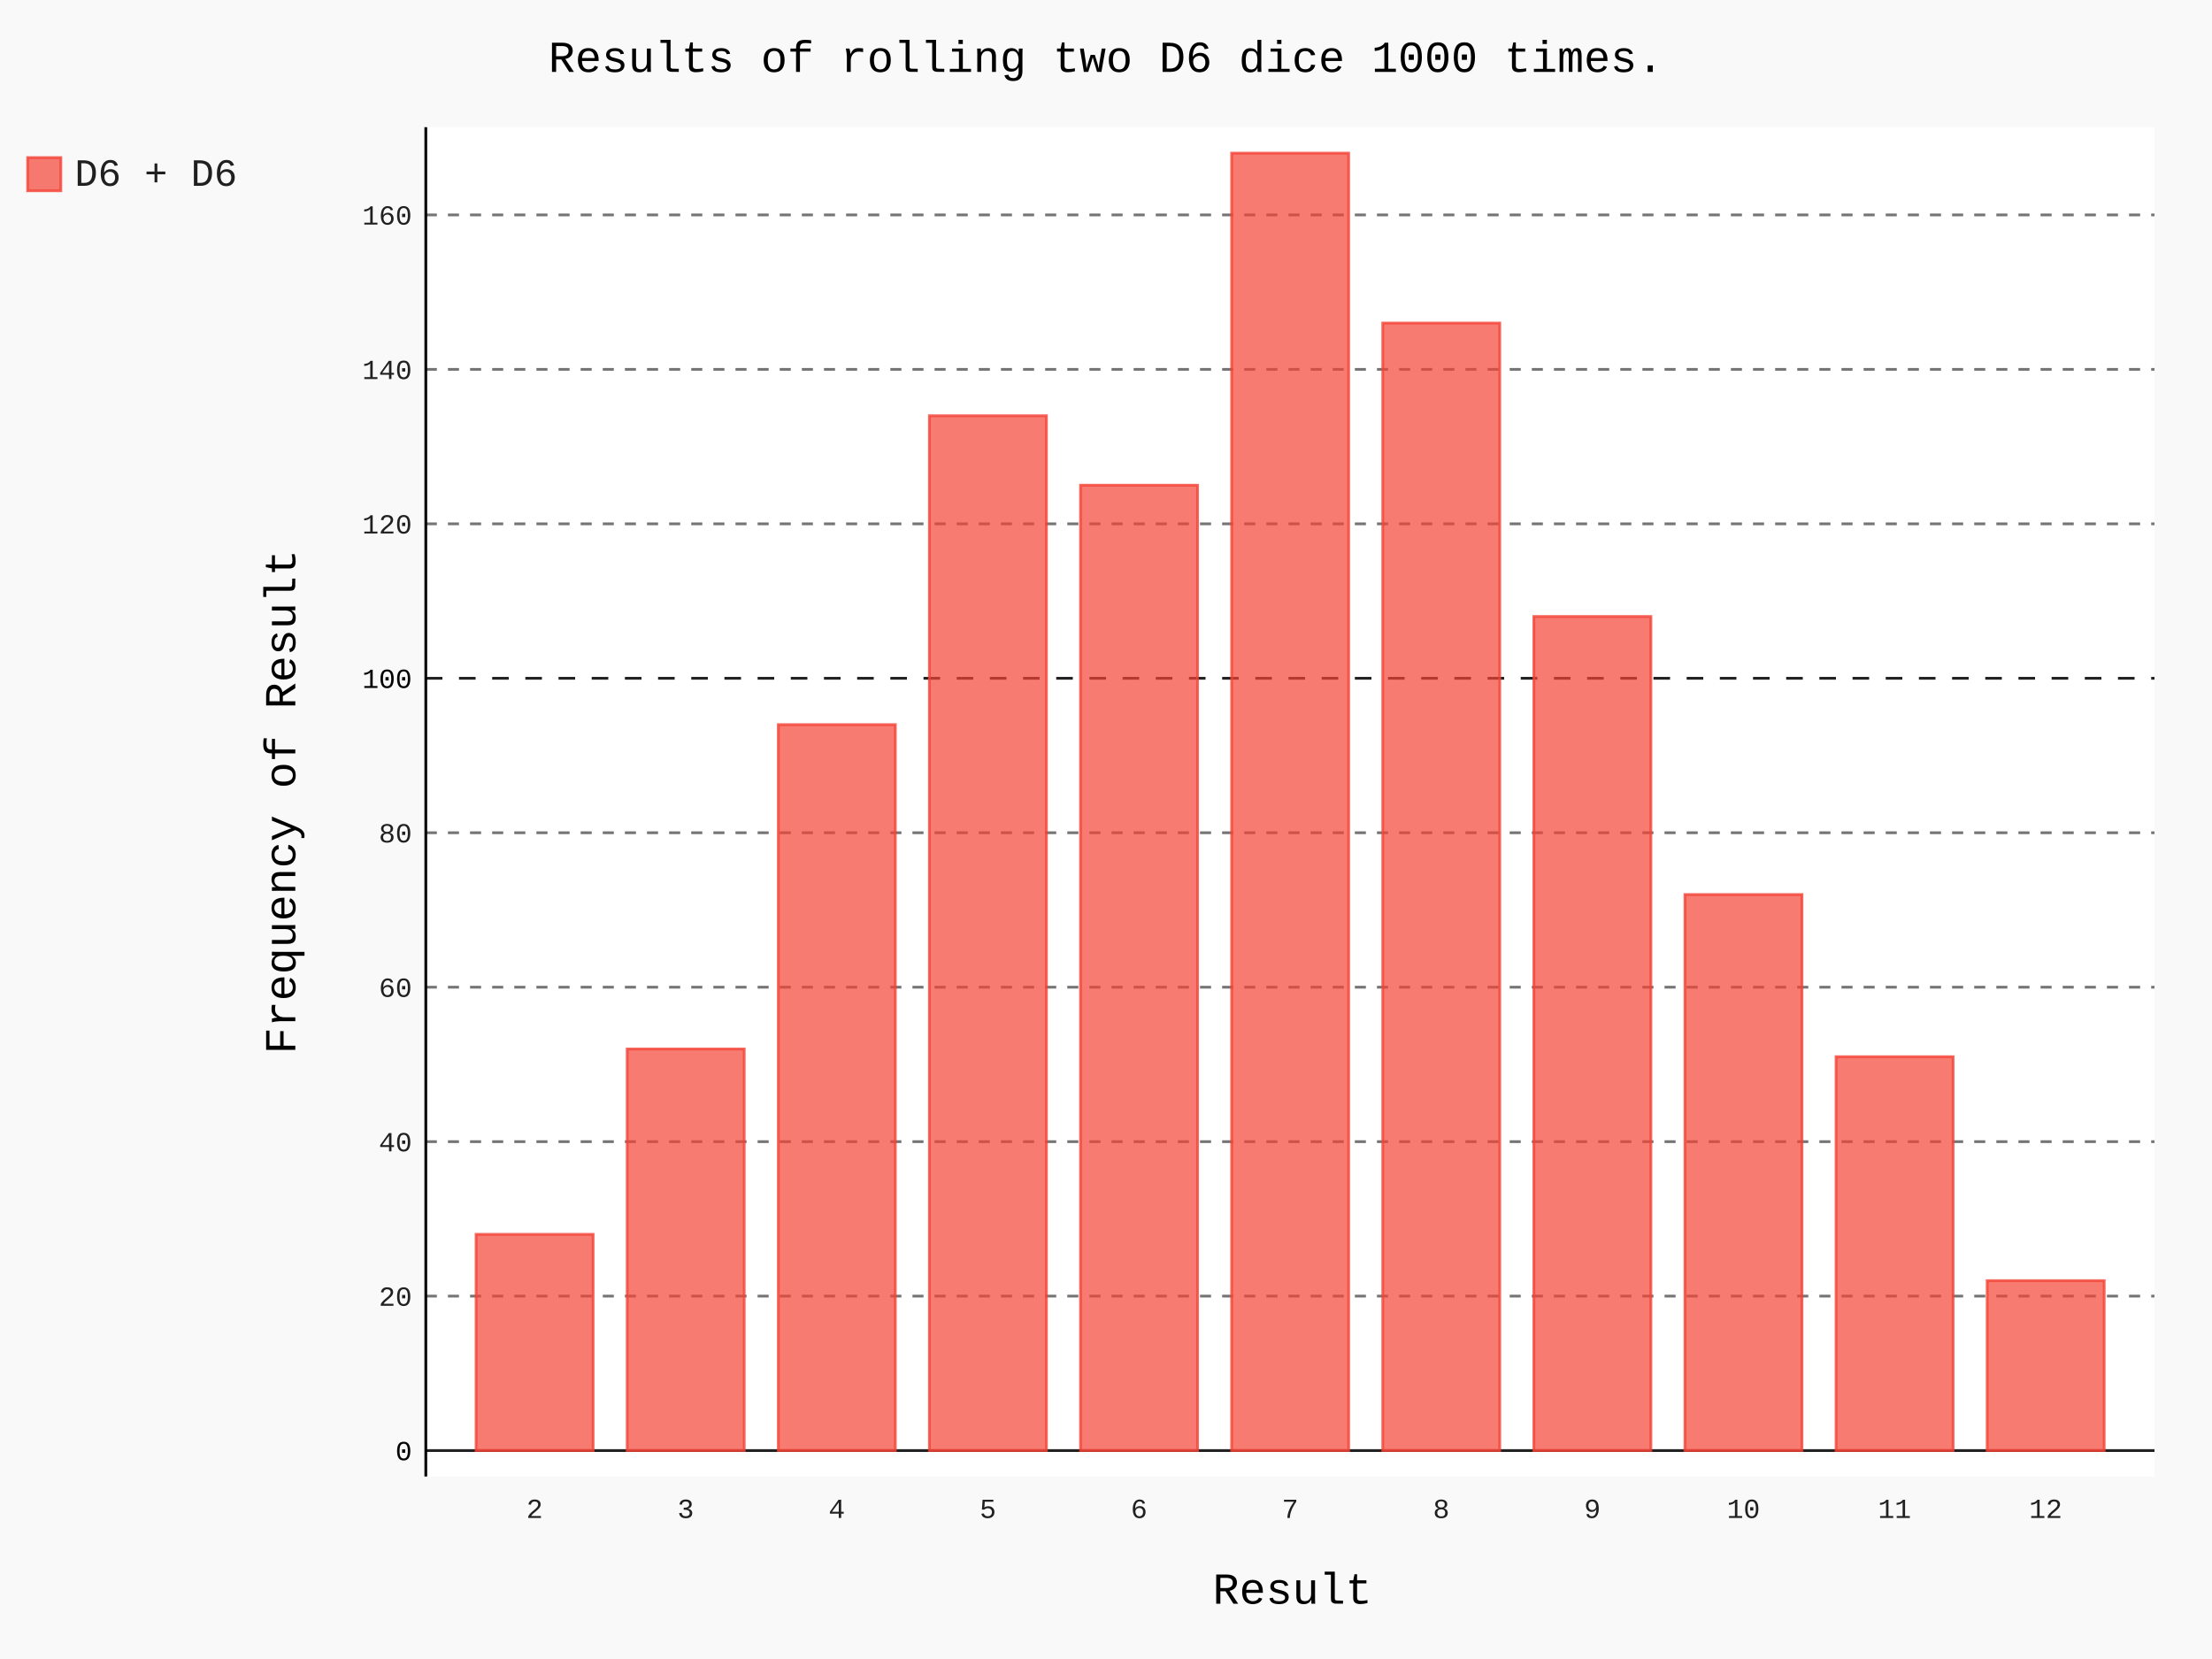
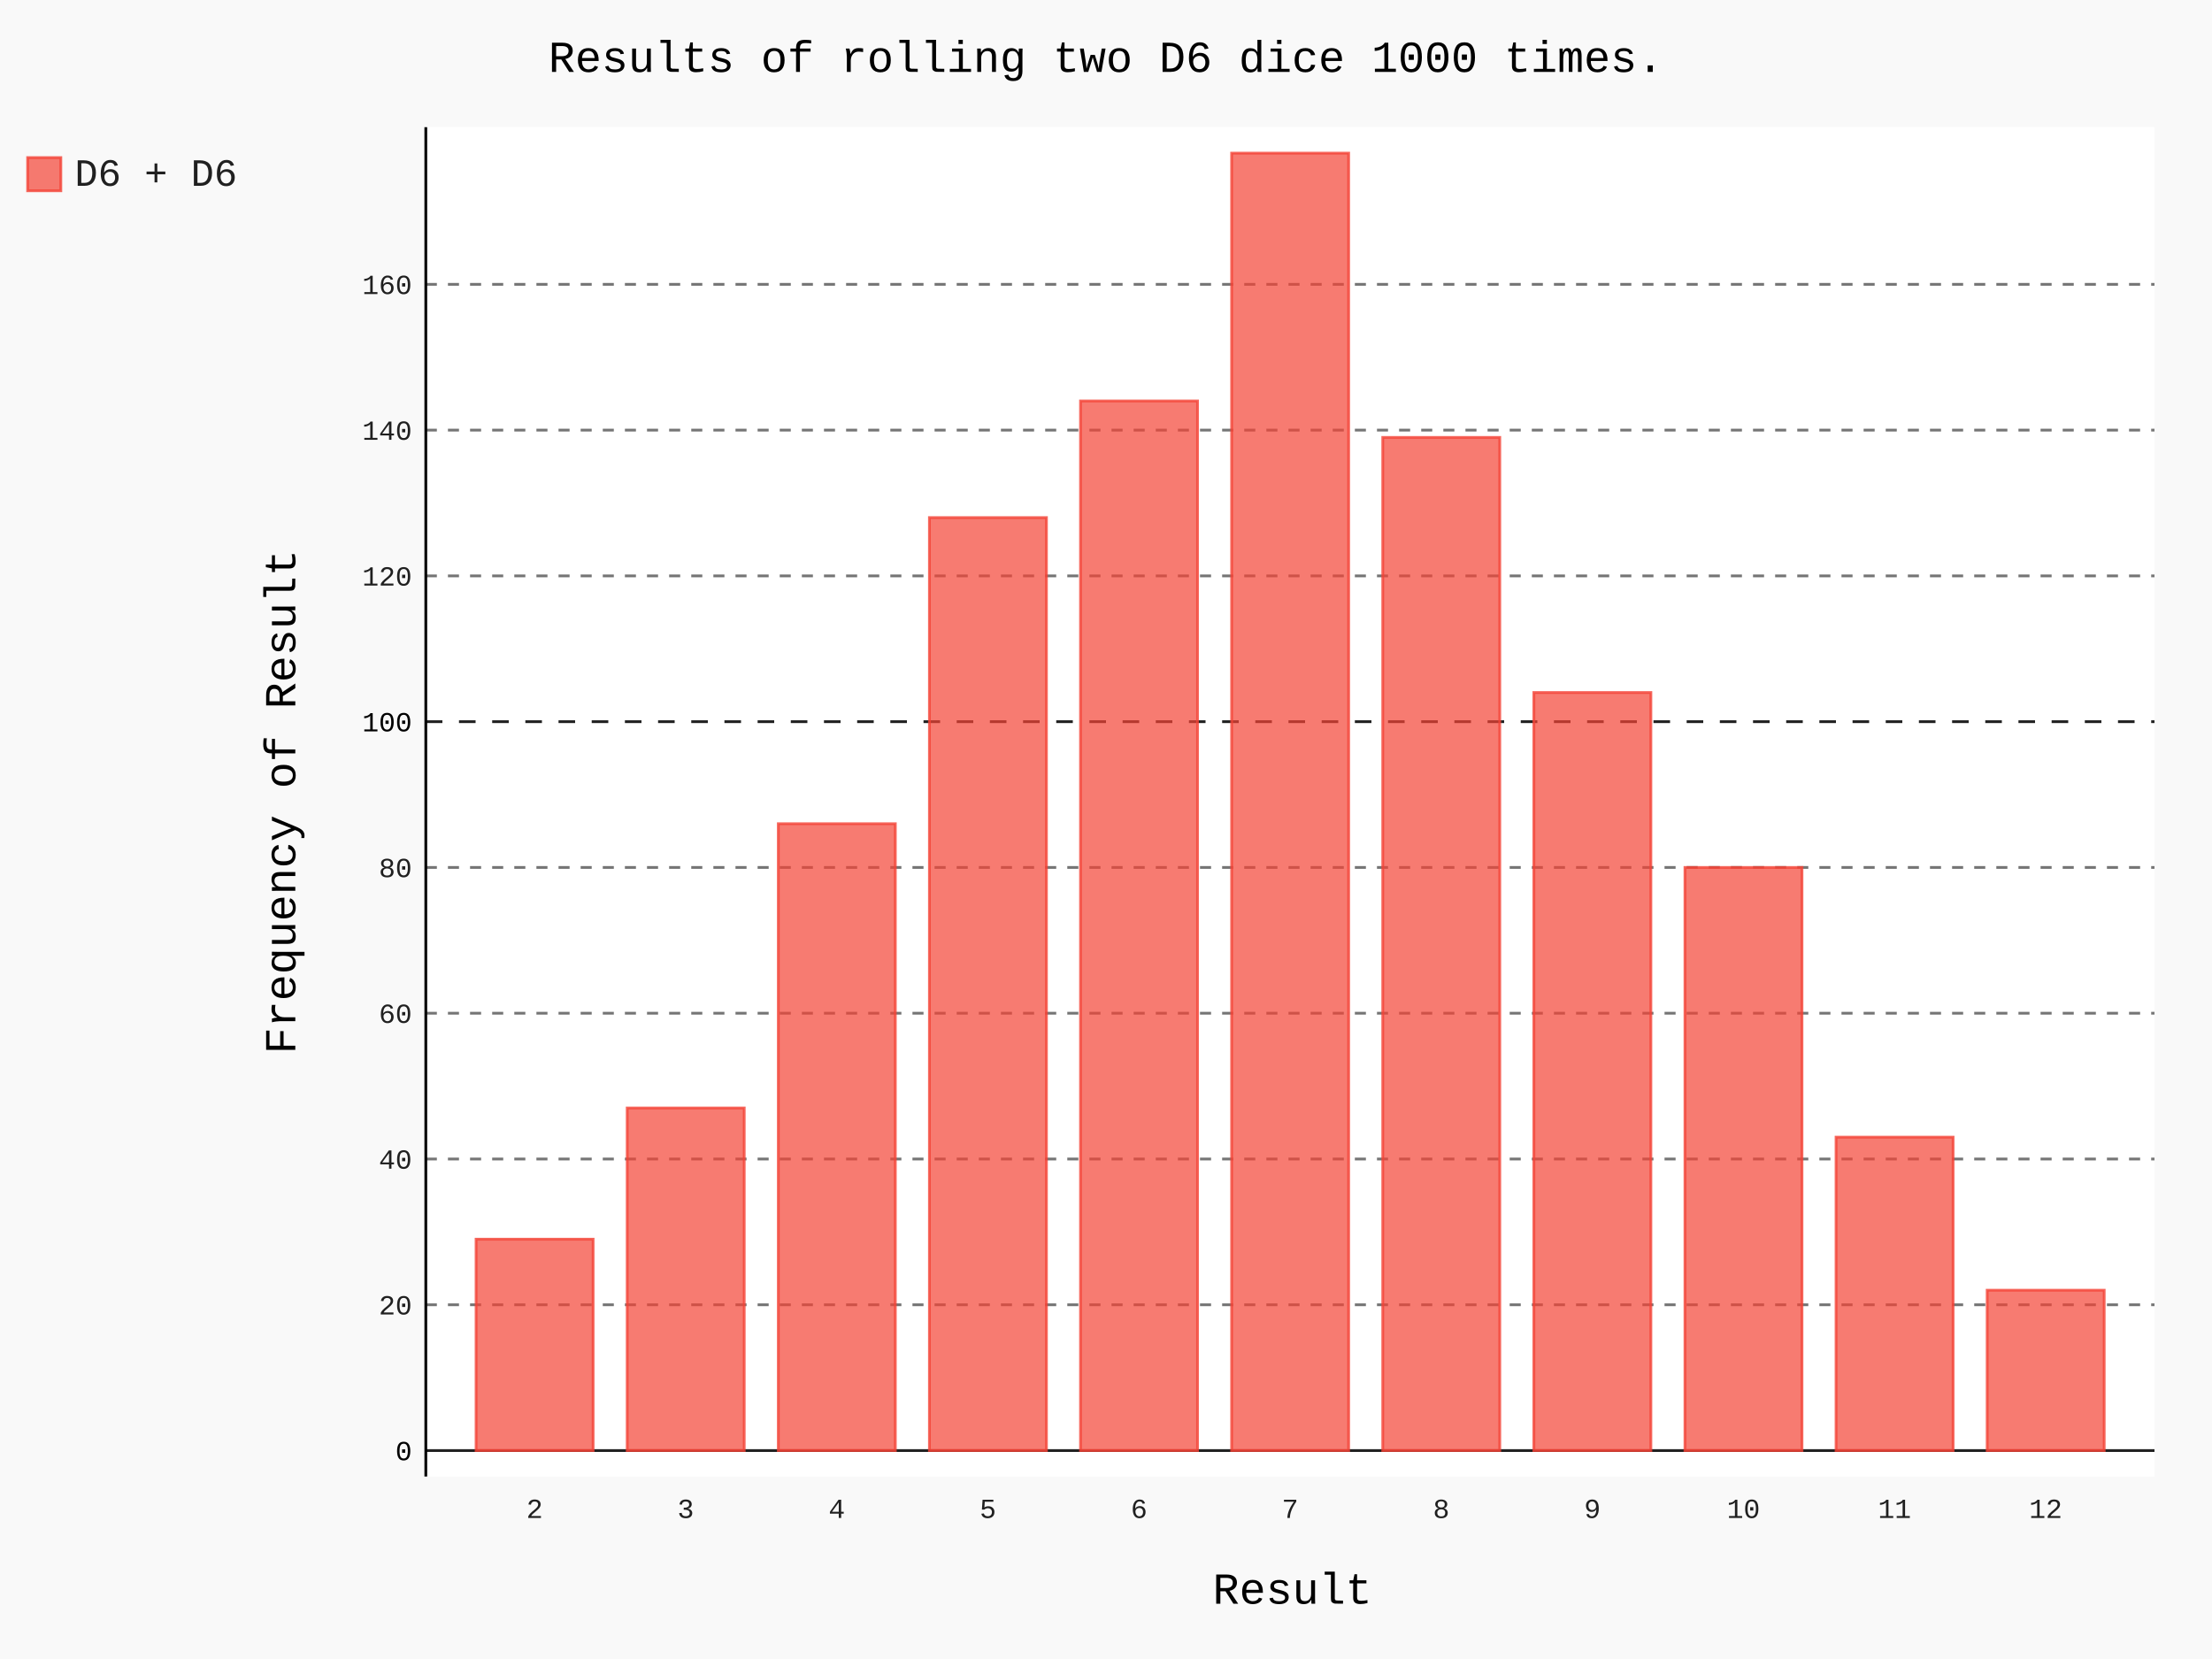
- <svg xmlns="http://www.w3.org/2000/svg" id="chart-d23a5420-5604-4fc9-b13a-4f65e6138dae" class="pygal-chart" viewBox="0 0 800 600">
+ <svg xmlns="http://www.w3.org/2000/svg" id="chart-6549f4dc-4930-44e2-a931-d7433fa8179d" class="pygal-chart" viewBox="0 0 800 600">
  <defs>
-     <style type="text/css">#chart-d23a5420-5604-4fc9-b13a-4f65e6138dae{-webkit-user-select:none;-webkit-font-smoothing:antialiased;font-family:Consolas,"Liberation Mono",Menlo,Courier,monospace}#chart-d23a5420-5604-4fc9-b13a-4f65e6138dae .title{font-family:Consolas,"Liberation Mono",Menlo,Courier,monospace;font-size:16px}#chart-d23a5420-5604-4fc9-b13a-4f65e6138dae .legends .legend text{font-family:Consolas,"Liberation Mono",Menlo,Courier,monospace;font-size:14px}#chart-d23a5420-5604-4fc9-b13a-4f65e6138dae .axis text{font-family:Consolas,"Liberation Mono",Menlo,Courier,monospace;font-size:10px}#chart-d23a5420-5604-4fc9-b13a-4f65e6138dae .axis text.major{font-family:Consolas,"Liberation Mono",Menlo,Courier,monospace;font-size:10px}#chart-d23a5420-5604-4fc9-b13a-4f65e6138dae .text-overlay text.value{font-family:Consolas,"Liberation Mono",Menlo,Courier,monospace;font-size:16px}#chart-d23a5420-5604-4fc9-b13a-4f65e6138dae .text-overlay text.label{font-family:Consolas,"Liberation Mono",Menlo,Courier,monospace;font-size:10px}#chart-d23a5420-5604-4fc9-b13a-4f65e6138dae .tooltip{font-family:Consolas,"Liberation Mono",Menlo,Courier,monospace;font-size:14px}#chart-d23a5420-5604-4fc9-b13a-4f65e6138dae text.no_data{font-family:Consolas,"Liberation Mono",Menlo,Courier,monospace;font-size:64px}
- #chart-d23a5420-5604-4fc9-b13a-4f65e6138dae{background-color:rgba(249,249,249,1)}#chart-d23a5420-5604-4fc9-b13a-4f65e6138dae path,#chart-d23a5420-5604-4fc9-b13a-4f65e6138dae line,#chart-d23a5420-5604-4fc9-b13a-4f65e6138dae rect,#chart-d23a5420-5604-4fc9-b13a-4f65e6138dae circle{-webkit-transition:150ms;-moz-transition:150ms;transition:150ms}#chart-d23a5420-5604-4fc9-b13a-4f65e6138dae .graph &gt; .background{fill:rgba(249,249,249,1)}#chart-d23a5420-5604-4fc9-b13a-4f65e6138dae .plot &gt; .background{fill:rgba(255,255,255,1)}#chart-d23a5420-5604-4fc9-b13a-4f65e6138dae .graph{fill:rgba(0,0,0,.87)}#chart-d23a5420-5604-4fc9-b13a-4f65e6138dae text.no_data{fill:rgba(0,0,0,1)}#chart-d23a5420-5604-4fc9-b13a-4f65e6138dae .title{fill:rgba(0,0,0,1)}#chart-d23a5420-5604-4fc9-b13a-4f65e6138dae .legends .legend text{fill:rgba(0,0,0,.87)}#chart-d23a5420-5604-4fc9-b13a-4f65e6138dae .legends .legend:hover text{fill:rgba(0,0,0,1)}#chart-d23a5420-5604-4fc9-b13a-4f65e6138dae .axis .line{stroke:rgba(0,0,0,1)}#chart-d23a5420-5604-4fc9-b13a-4f65e6138dae .axis .guide.line{stroke:rgba(0,0,0,.54)}#chart-d23a5420-5604-4fc9-b13a-4f65e6138dae .axis .major.line{stroke:rgba(0,0,0,.87)}#chart-d23a5420-5604-4fc9-b13a-4f65e6138dae .axis text.major{fill:rgba(0,0,0,1)}#chart-d23a5420-5604-4fc9-b13a-4f65e6138dae .axis.y .guides:hover .guide.line,#chart-d23a5420-5604-4fc9-b13a-4f65e6138dae .line-graph .axis.x .guides:hover .guide.line,#chart-d23a5420-5604-4fc9-b13a-4f65e6138dae .stackedline-graph .axis.x .guides:hover .guide.line,#chart-d23a5420-5604-4fc9-b13a-4f65e6138dae .xy-graph .axis.x .guides:hover .guide.line{stroke:rgba(0,0,0,1)}#chart-d23a5420-5604-4fc9-b13a-4f65e6138dae .axis .guides:hover text{fill:rgba(0,0,0,1)}#chart-d23a5420-5604-4fc9-b13a-4f65e6138dae .reactive{fill-opacity:.7;stroke-opacity:.8}#chart-d23a5420-5604-4fc9-b13a-4f65e6138dae .ci{stroke:rgba(0,0,0,.87)}#chart-d23a5420-5604-4fc9-b13a-4f65e6138dae .reactive.active,#chart-d23a5420-5604-4fc9-b13a-4f65e6138dae .active .reactive{fill-opacity:.8;stroke-opacity:.9;stroke-width:4}#chart-d23a5420-5604-4fc9-b13a-4f65e6138dae .ci .reactive.active{stroke-width:1.5}#chart-d23a5420-5604-4fc9-b13a-4f65e6138dae .series text{fill:rgba(0,0,0,1)}#chart-d23a5420-5604-4fc9-b13a-4f65e6138dae .tooltip rect{fill:rgba(255,255,255,1);stroke:rgba(0,0,0,1);-webkit-transition:opacity 150ms;-moz-transition:opacity 150ms;transition:opacity 150ms}#chart-d23a5420-5604-4fc9-b13a-4f65e6138dae .tooltip .label{fill:rgba(0,0,0,.87)}#chart-d23a5420-5604-4fc9-b13a-4f65e6138dae .tooltip .label{fill:rgba(0,0,0,.87)}#chart-d23a5420-5604-4fc9-b13a-4f65e6138dae .tooltip .legend{font-size:.8em;fill:rgba(0,0,0,.54)}#chart-d23a5420-5604-4fc9-b13a-4f65e6138dae .tooltip .x_label{font-size:.6em;fill:rgba(0,0,0,1)}#chart-d23a5420-5604-4fc9-b13a-4f65e6138dae .tooltip .xlink{font-size:.5em;text-decoration:underline}#chart-d23a5420-5604-4fc9-b13a-4f65e6138dae .tooltip .value{font-size:1.5em}#chart-d23a5420-5604-4fc9-b13a-4f65e6138dae .bound{font-size:.5em}#chart-d23a5420-5604-4fc9-b13a-4f65e6138dae .max-value{font-size:.75em;fill:rgba(0,0,0,.54)}#chart-d23a5420-5604-4fc9-b13a-4f65e6138dae .map-element{fill:rgba(255,255,255,1);stroke:rgba(0,0,0,.54) !important}#chart-d23a5420-5604-4fc9-b13a-4f65e6138dae .map-element .reactive{fill-opacity:inherit;stroke-opacity:inherit}#chart-d23a5420-5604-4fc9-b13a-4f65e6138dae .color-0,#chart-d23a5420-5604-4fc9-b13a-4f65e6138dae .color-0 a:visited{stroke:#F44336;fill:#F44336}#chart-d23a5420-5604-4fc9-b13a-4f65e6138dae .text-overlay .color-0 text{fill:black}
- #chart-d23a5420-5604-4fc9-b13a-4f65e6138dae text.no_data{text-anchor:middle}#chart-d23a5420-5604-4fc9-b13a-4f65e6138dae .guide.line{fill:none}#chart-d23a5420-5604-4fc9-b13a-4f65e6138dae .centered{text-anchor:middle}#chart-d23a5420-5604-4fc9-b13a-4f65e6138dae .title{text-anchor:middle}#chart-d23a5420-5604-4fc9-b13a-4f65e6138dae .legends .legend text{fill-opacity:1}#chart-d23a5420-5604-4fc9-b13a-4f65e6138dae .axis.x text{text-anchor:middle}#chart-d23a5420-5604-4fc9-b13a-4f65e6138dae .axis.x:not(.web) text[transform]{text-anchor:start}#chart-d23a5420-5604-4fc9-b13a-4f65e6138dae .axis.x:not(.web) text[transform].backwards{text-anchor:end}#chart-d23a5420-5604-4fc9-b13a-4f65e6138dae .axis.y text{text-anchor:end}#chart-d23a5420-5604-4fc9-b13a-4f65e6138dae .axis.y text[transform].backwards{text-anchor:start}#chart-d23a5420-5604-4fc9-b13a-4f65e6138dae .axis.y2 text{text-anchor:start}#chart-d23a5420-5604-4fc9-b13a-4f65e6138dae .axis.y2 text[transform].backwards{text-anchor:end}#chart-d23a5420-5604-4fc9-b13a-4f65e6138dae .axis .guide.line{stroke-dasharray:4,4}#chart-d23a5420-5604-4fc9-b13a-4f65e6138dae .axis .major.guide.line{stroke-dasharray:6,6}#chart-d23a5420-5604-4fc9-b13a-4f65e6138dae .horizontal .axis.y .guide.line,#chart-d23a5420-5604-4fc9-b13a-4f65e6138dae .horizontal .axis.y2 .guide.line,#chart-d23a5420-5604-4fc9-b13a-4f65e6138dae .vertical .axis.x .guide.line{opacity:0}#chart-d23a5420-5604-4fc9-b13a-4f65e6138dae .horizontal .axis.always_show .guide.line,#chart-d23a5420-5604-4fc9-b13a-4f65e6138dae .vertical .axis.always_show .guide.line{opacity:1 !important}#chart-d23a5420-5604-4fc9-b13a-4f65e6138dae .axis.y .guides:hover .guide.line,#chart-d23a5420-5604-4fc9-b13a-4f65e6138dae .axis.y2 .guides:hover .guide.line,#chart-d23a5420-5604-4fc9-b13a-4f65e6138dae .axis.x .guides:hover .guide.line{opacity:1}#chart-d23a5420-5604-4fc9-b13a-4f65e6138dae .axis .guides:hover text{opacity:1}#chart-d23a5420-5604-4fc9-b13a-4f65e6138dae .nofill{fill:none}#chart-d23a5420-5604-4fc9-b13a-4f65e6138dae .subtle-fill{fill-opacity:.2}#chart-d23a5420-5604-4fc9-b13a-4f65e6138dae .dot{stroke-width:1px;fill-opacity:1}#chart-d23a5420-5604-4fc9-b13a-4f65e6138dae .dot.active{stroke-width:5px}#chart-d23a5420-5604-4fc9-b13a-4f65e6138dae .dot.negative{fill:transparent}#chart-d23a5420-5604-4fc9-b13a-4f65e6138dae text,#chart-d23a5420-5604-4fc9-b13a-4f65e6138dae tspan{stroke:none !important}#chart-d23a5420-5604-4fc9-b13a-4f65e6138dae .series text.active{opacity:1}#chart-d23a5420-5604-4fc9-b13a-4f65e6138dae .tooltip rect{fill-opacity:.95;stroke-width:.5}#chart-d23a5420-5604-4fc9-b13a-4f65e6138dae .tooltip text{fill-opacity:1}#chart-d23a5420-5604-4fc9-b13a-4f65e6138dae .showable{visibility:hidden}#chart-d23a5420-5604-4fc9-b13a-4f65e6138dae .showable.shown{visibility:visible}#chart-d23a5420-5604-4fc9-b13a-4f65e6138dae .gauge-background{fill:rgba(229,229,229,1);stroke:none}#chart-d23a5420-5604-4fc9-b13a-4f65e6138dae .bg-lines{stroke:rgba(249,249,249,1);stroke-width:2px}</style>
+     <style type="text/css">#chart-6549f4dc-4930-44e2-a931-d7433fa8179d{-webkit-user-select:none;-webkit-font-smoothing:antialiased;font-family:Consolas,"Liberation Mono",Menlo,Courier,monospace}#chart-6549f4dc-4930-44e2-a931-d7433fa8179d .title{font-family:Consolas,"Liberation Mono",Menlo,Courier,monospace;font-size:16px}#chart-6549f4dc-4930-44e2-a931-d7433fa8179d .legends .legend text{font-family:Consolas,"Liberation Mono",Menlo,Courier,monospace;font-size:14px}#chart-6549f4dc-4930-44e2-a931-d7433fa8179d .axis text{font-family:Consolas,"Liberation Mono",Menlo,Courier,monospace;font-size:10px}#chart-6549f4dc-4930-44e2-a931-d7433fa8179d .axis text.major{font-family:Consolas,"Liberation Mono",Menlo,Courier,monospace;font-size:10px}#chart-6549f4dc-4930-44e2-a931-d7433fa8179d .text-overlay text.value{font-family:Consolas,"Liberation Mono",Menlo,Courier,monospace;font-size:16px}#chart-6549f4dc-4930-44e2-a931-d7433fa8179d .text-overlay text.label{font-family:Consolas,"Liberation Mono",Menlo,Courier,monospace;font-size:10px}#chart-6549f4dc-4930-44e2-a931-d7433fa8179d .tooltip{font-family:Consolas,"Liberation Mono",Menlo,Courier,monospace;font-size:14px}#chart-6549f4dc-4930-44e2-a931-d7433fa8179d text.no_data{font-family:Consolas,"Liberation Mono",Menlo,Courier,monospace;font-size:64px}
+ #chart-6549f4dc-4930-44e2-a931-d7433fa8179d{background-color:rgba(249,249,249,1)}#chart-6549f4dc-4930-44e2-a931-d7433fa8179d path,#chart-6549f4dc-4930-44e2-a931-d7433fa8179d line,#chart-6549f4dc-4930-44e2-a931-d7433fa8179d rect,#chart-6549f4dc-4930-44e2-a931-d7433fa8179d circle{-webkit-transition:150ms;-moz-transition:150ms;transition:150ms}#chart-6549f4dc-4930-44e2-a931-d7433fa8179d .graph &gt; .background{fill:rgba(249,249,249,1)}#chart-6549f4dc-4930-44e2-a931-d7433fa8179d .plot &gt; .background{fill:rgba(255,255,255,1)}#chart-6549f4dc-4930-44e2-a931-d7433fa8179d .graph{fill:rgba(0,0,0,.87)}#chart-6549f4dc-4930-44e2-a931-d7433fa8179d text.no_data{fill:rgba(0,0,0,1)}#chart-6549f4dc-4930-44e2-a931-d7433fa8179d .title{fill:rgba(0,0,0,1)}#chart-6549f4dc-4930-44e2-a931-d7433fa8179d .legends .legend text{fill:rgba(0,0,0,.87)}#chart-6549f4dc-4930-44e2-a931-d7433fa8179d .legends .legend:hover text{fill:rgba(0,0,0,1)}#chart-6549f4dc-4930-44e2-a931-d7433fa8179d .axis .line{stroke:rgba(0,0,0,1)}#chart-6549f4dc-4930-44e2-a931-d7433fa8179d .axis .guide.line{stroke:rgba(0,0,0,.54)}#chart-6549f4dc-4930-44e2-a931-d7433fa8179d .axis .major.line{stroke:rgba(0,0,0,.87)}#chart-6549f4dc-4930-44e2-a931-d7433fa8179d .axis text.major{fill:rgba(0,0,0,1)}#chart-6549f4dc-4930-44e2-a931-d7433fa8179d .axis.y .guides:hover .guide.line,#chart-6549f4dc-4930-44e2-a931-d7433fa8179d .line-graph .axis.x .guides:hover .guide.line,#chart-6549f4dc-4930-44e2-a931-d7433fa8179d .stackedline-graph .axis.x .guides:hover .guide.line,#chart-6549f4dc-4930-44e2-a931-d7433fa8179d .xy-graph .axis.x .guides:hover .guide.line{stroke:rgba(0,0,0,1)}#chart-6549f4dc-4930-44e2-a931-d7433fa8179d .axis .guides:hover text{fill:rgba(0,0,0,1)}#chart-6549f4dc-4930-44e2-a931-d7433fa8179d .reactive{fill-opacity:.7;stroke-opacity:.8}#chart-6549f4dc-4930-44e2-a931-d7433fa8179d .ci{stroke:rgba(0,0,0,.87)}#chart-6549f4dc-4930-44e2-a931-d7433fa8179d .reactive.active,#chart-6549f4dc-4930-44e2-a931-d7433fa8179d .active .reactive{fill-opacity:.8;stroke-opacity:.9;stroke-width:4}#chart-6549f4dc-4930-44e2-a931-d7433fa8179d .ci .reactive.active{stroke-width:1.5}#chart-6549f4dc-4930-44e2-a931-d7433fa8179d .series text{fill:rgba(0,0,0,1)}#chart-6549f4dc-4930-44e2-a931-d7433fa8179d .tooltip rect{fill:rgba(255,255,255,1);stroke:rgba(0,0,0,1);-webkit-transition:opacity 150ms;-moz-transition:opacity 150ms;transition:opacity 150ms}#chart-6549f4dc-4930-44e2-a931-d7433fa8179d .tooltip .label{fill:rgba(0,0,0,.87)}#chart-6549f4dc-4930-44e2-a931-d7433fa8179d .tooltip .label{fill:rgba(0,0,0,.87)}#chart-6549f4dc-4930-44e2-a931-d7433fa8179d .tooltip .legend{font-size:.8em;fill:rgba(0,0,0,.54)}#chart-6549f4dc-4930-44e2-a931-d7433fa8179d .tooltip .x_label{font-size:.6em;fill:rgba(0,0,0,1)}#chart-6549f4dc-4930-44e2-a931-d7433fa8179d .tooltip .xlink{font-size:.5em;text-decoration:underline}#chart-6549f4dc-4930-44e2-a931-d7433fa8179d .tooltip .value{font-size:1.5em}#chart-6549f4dc-4930-44e2-a931-d7433fa8179d .bound{font-size:.5em}#chart-6549f4dc-4930-44e2-a931-d7433fa8179d .max-value{font-size:.75em;fill:rgba(0,0,0,.54)}#chart-6549f4dc-4930-44e2-a931-d7433fa8179d .map-element{fill:rgba(255,255,255,1);stroke:rgba(0,0,0,.54) !important}#chart-6549f4dc-4930-44e2-a931-d7433fa8179d .map-element .reactive{fill-opacity:inherit;stroke-opacity:inherit}#chart-6549f4dc-4930-44e2-a931-d7433fa8179d .color-0,#chart-6549f4dc-4930-44e2-a931-d7433fa8179d .color-0 a:visited{stroke:#F44336;fill:#F44336}#chart-6549f4dc-4930-44e2-a931-d7433fa8179d .text-overlay .color-0 text{fill:black}
+ #chart-6549f4dc-4930-44e2-a931-d7433fa8179d text.no_data{text-anchor:middle}#chart-6549f4dc-4930-44e2-a931-d7433fa8179d .guide.line{fill:none}#chart-6549f4dc-4930-44e2-a931-d7433fa8179d .centered{text-anchor:middle}#chart-6549f4dc-4930-44e2-a931-d7433fa8179d .title{text-anchor:middle}#chart-6549f4dc-4930-44e2-a931-d7433fa8179d .legends .legend text{fill-opacity:1}#chart-6549f4dc-4930-44e2-a931-d7433fa8179d .axis.x text{text-anchor:middle}#chart-6549f4dc-4930-44e2-a931-d7433fa8179d .axis.x:not(.web) text[transform]{text-anchor:start}#chart-6549f4dc-4930-44e2-a931-d7433fa8179d .axis.x:not(.web) text[transform].backwards{text-anchor:end}#chart-6549f4dc-4930-44e2-a931-d7433fa8179d .axis.y text{text-anchor:end}#chart-6549f4dc-4930-44e2-a931-d7433fa8179d .axis.y text[transform].backwards{text-anchor:start}#chart-6549f4dc-4930-44e2-a931-d7433fa8179d .axis.y2 text{text-anchor:start}#chart-6549f4dc-4930-44e2-a931-d7433fa8179d .axis.y2 text[transform].backwards{text-anchor:end}#chart-6549f4dc-4930-44e2-a931-d7433fa8179d .axis .guide.line{stroke-dasharray:4,4}#chart-6549f4dc-4930-44e2-a931-d7433fa8179d .axis .major.guide.line{stroke-dasharray:6,6}#chart-6549f4dc-4930-44e2-a931-d7433fa8179d .horizontal .axis.y .guide.line,#chart-6549f4dc-4930-44e2-a931-d7433fa8179d .horizontal .axis.y2 .guide.line,#chart-6549f4dc-4930-44e2-a931-d7433fa8179d .vertical .axis.x .guide.line{opacity:0}#chart-6549f4dc-4930-44e2-a931-d7433fa8179d .horizontal .axis.always_show .guide.line,#chart-6549f4dc-4930-44e2-a931-d7433fa8179d .vertical .axis.always_show .guide.line{opacity:1 !important}#chart-6549f4dc-4930-44e2-a931-d7433fa8179d .axis.y .guides:hover .guide.line,#chart-6549f4dc-4930-44e2-a931-d7433fa8179d .axis.y2 .guides:hover .guide.line,#chart-6549f4dc-4930-44e2-a931-d7433fa8179d .axis.x .guides:hover .guide.line{opacity:1}#chart-6549f4dc-4930-44e2-a931-d7433fa8179d .axis .guides:hover text{opacity:1}#chart-6549f4dc-4930-44e2-a931-d7433fa8179d .nofill{fill:none}#chart-6549f4dc-4930-44e2-a931-d7433fa8179d .subtle-fill{fill-opacity:.2}#chart-6549f4dc-4930-44e2-a931-d7433fa8179d .dot{stroke-width:1px;fill-opacity:1}#chart-6549f4dc-4930-44e2-a931-d7433fa8179d .dot.active{stroke-width:5px}#chart-6549f4dc-4930-44e2-a931-d7433fa8179d .dot.negative{fill:transparent}#chart-6549f4dc-4930-44e2-a931-d7433fa8179d text,#chart-6549f4dc-4930-44e2-a931-d7433fa8179d tspan{stroke:none !important}#chart-6549f4dc-4930-44e2-a931-d7433fa8179d .series text.active{opacity:1}#chart-6549f4dc-4930-44e2-a931-d7433fa8179d .tooltip rect{fill-opacity:.95;stroke-width:.5}#chart-6549f4dc-4930-44e2-a931-d7433fa8179d .tooltip text{fill-opacity:1}#chart-6549f4dc-4930-44e2-a931-d7433fa8179d .showable{visibility:hidden}#chart-6549f4dc-4930-44e2-a931-d7433fa8179d .showable.shown{visibility:visible}#chart-6549f4dc-4930-44e2-a931-d7433fa8179d .gauge-background{fill:rgba(229,229,229,1);stroke:none}#chart-6549f4dc-4930-44e2-a931-d7433fa8179d .bg-lines{stroke:rgba(249,249,249,1);stroke-width:2px}</style>
  </defs>
  <g class="graph bar-graph vertical">
    <rect x="0" y="0" width="800" height="600" class="background" />
    <g transform="translate(154, 46)" class="plot">
      <rect x="0" y="0" width="625.2" height="488" class="background" />
      <g class="axis y always_show">
        <g class="guides">
          <path d="M0 478.615 h625.2" class="axis major line" />
          <text x="-5" y="482.115" class="major">0</text>
        </g>
        <g class="guides">
-           <path d="M0 422.755 h625.2" class="guide line" />
-           <text x="-5" y="426.255" class="">20</text>
+           <path d="M0 425.893 h625.2" class="guide line" />
+           <text x="-5" y="429.393" class="">20</text>
        </g>
        <g class="guides">
-           <path d="M0 366.894 h625.2" class="guide line" />
-           <text x="-5" y="370.394" class="">40</text>
+           <path d="M0 373.17 h625.2" class="guide line" />
+           <text x="-5" y="376.67" class="">40</text>
        </g>
        <g class="guides">
-           <path d="M0 311.033 h625.2" class="guide line" />
-           <text x="-5" y="314.533" class="">60</text>
+           <path d="M0 320.448 h625.2" class="guide line" />
+           <text x="-5" y="323.948" class="">60</text>
        </g>
        <g class="guides">
-           <path d="M0 255.172 h625.2" class="guide line" />
-           <text x="-5" y="258.672" class="">80</text>
+           <path d="M0 267.725 h625.2" class="guide line" />
+           <text x="-5" y="271.225" class="">80</text>
        </g>
        <g class="guides">
-           <path d="M0 199.311 h625.2" class="major guide line" />
-           <text x="-5" y="202.811" class="major">100</text>
+           <path d="M0 215.003 h625.2" class="major guide line" />
+           <text x="-5" y="218.503" class="major">100</text>
        </g>
        <g class="guides">
-           <path d="M0 143.451 h625.2" class="guide line" />
-           <text x="-5" y="146.951" class="">120</text>
+           <path d="M0 162.28 h625.2" class="guide line" />
+           <text x="-5" y="165.78" class="">120</text>
        </g>
        <g class="guides">
-           <path d="M0 87.59 h625.2" class="guide line" />
-           <text x="-5" y="91.09" class="">140</text>
+           <path d="M0 109.557 h625.2" class="guide line" />
+           <text x="-5" y="113.057" class="">140</text>
        </g>
        <g class="guides">
-           <path d="M0 31.729 h625.2" class="guide line" />
-           <text x="-5" y="35.229" class="">160</text>
+           <path d="M0 56.835 h625.2" class="guide line" />
+           <text x="-5" y="60.335" class="">160</text>
        </g>
      </g>
      <g class="axis x">
        <path d="M0 0 v488" class="line" />
        <g class="guides">
          <path d="M39.348 0 v488" class="guide line" />
          <text x="39.348" y="503.0" class="">2</text>
        </g>
        <g class="guides">
          <path d="M93.999 0 v488" class="guide line" />
          <text x="93.999" y="503.0" class="">3</text>
        </g>
        <g class="guides">
          <path d="M148.649 0 v488" class="guide line" />
          <text x="148.649" y="503.0" class="">4</text>
        </g>
        <g class="guides">
          <path d="M203.299 0 v488" class="guide line" />
          <text x="203.299" y="503.0" class="">5</text>
        </g>
        <g class="guides">
          <path d="M257.95 0 v488" class="guide line" />
          <text x="257.95" y="503.0" class="">6</text>
        </g>
        <g class="guides">
          <path d="M312.6 0 v488" class="guide line" />
          <text x="312.6" y="503.0" class="">7</text>
        </g>
        <g class="guides">
          <path d="M367.25 0 v488" class="guide line" />
          <text x="367.25" y="503.0" class="">8</text>
        </g>
        <g class="guides">
          <path d="M421.901 0 v488" class="guide line" />
          <text x="421.901" y="503.0" class="">9</text>
        </g>
        <g class="guides">
          <path d="M476.551 0 v488" class="guide line" />
          <text x="476.551" y="503.0" class="">10</text>
        </g>
        <g class="guides">
          <path d="M531.201 0 v488" class="guide line" />
          <text x="531.201" y="503.0" class="">11</text>
        </g>
        <g class="guides">
          <path d="M585.852 0 v488" class="guide line" />
          <text x="585.852" y="503.0" class="">12</text>
        </g>
      </g>
      <g class="series serie-0 color-0">
        <g class="bars">
          <g class="bar">
-             <rect x="18.188" y="400.41" rx="0" ry="0" width="42.321" height="78.205" class="rect reactive tooltip-trigger" />
+             <rect x="18.188" y="402.168" rx="0" ry="0" width="42.321" height="76.448" class="rect reactive tooltip-trigger" />
          </g>
          <g class="bar">
-             <rect x="72.838" y="333.377" rx="0" ry="0" width="42.321" height="145.238" class="rect reactive tooltip-trigger" />
+             <rect x="72.838" y="354.717" rx="0" ry="0" width="42.321" height="123.898" class="rect reactive tooltip-trigger" />
          </g>
          <g class="bar">
-             <rect x="127.488" y="216.07" rx="0" ry="0" width="42.321" height="262.546" class="rect reactive tooltip-trigger" />
+             <rect x="127.488" y="251.908" rx="0" ry="0" width="42.321" height="226.707" class="rect reactive tooltip-trigger" />
          </g>
          <g class="bar">
-             <rect x="182.139" y="104.348" rx="0" ry="0" width="42.321" height="374.267" class="rect reactive tooltip-trigger" />
+             <rect x="182.139" y="141.191" rx="0" ry="0" width="42.321" height="337.424" class="rect reactive tooltip-trigger" />
          </g>
          <g class="bar">
-             <rect x="236.789" y="129.485" rx="0" ry="0" width="42.321" height="349.13" class="rect reactive tooltip-trigger" />
+             <rect x="236.789" y="99.013" rx="0" ry="0" width="42.321" height="379.602" class="rect reactive tooltip-trigger" />
          </g>
          <g class="bar">
            <rect x="291.439" y="9.385" rx="0" ry="0" width="42.321" height="469.231" class="rect reactive tooltip-trigger" />
          </g>
          <g class="bar">
-             <rect x="346.09" y="70.832" rx="0" ry="0" width="42.321" height="407.784" class="rect reactive tooltip-trigger" />
+             <rect x="346.09" y="112.194" rx="0" ry="0" width="42.321" height="366.422" class="rect reactive tooltip-trigger" />
          </g>
          <g class="bar">
-             <rect x="400.74" y="176.967" rx="0" ry="0" width="42.321" height="301.648" class="rect reactive tooltip-trigger" />
+             <rect x="400.74" y="204.458" rx="0" ry="0" width="42.321" height="274.157" class="rect reactive tooltip-trigger" />
          </g>
          <g class="bar">
-             <rect x="455.39" y="277.516" rx="0" ry="0" width="42.321" height="201.099" class="rect reactive tooltip-trigger" />
+             <rect x="455.39" y="267.725" rx="0" ry="0" width="42.321" height="210.89" class="rect reactive tooltip-trigger" />
          </g>
          <g class="bar">
-             <rect x="510.041" y="336.17" rx="0" ry="0" width="42.321" height="142.445" class="rect reactive tooltip-trigger" />
+             <rect x="510.041" y="365.262" rx="0" ry="0" width="42.321" height="113.354" class="rect reactive tooltip-trigger" />
          </g>
          <g class="bar">
-             <rect x="564.691" y="417.168" rx="0" ry="0" width="42.321" height="61.447" class="rect reactive tooltip-trigger" />
+             <rect x="564.691" y="420.621" rx="0" ry="0" width="42.321" height="57.995" class="rect reactive tooltip-trigger" />
          </g>
        </g>
      </g>
    </g>
    <g class="titles">
      <text x="400.0" y="26" class="title plot_title">Results of rolling two D6 dice 1000 times.</text>
      <text x="467.4" y="580" class="title">Result</text>
      <text x="80.8" y="316.0" class="title" transform="rotate(-90 80.8 290)">Frequency of Result</text>
    </g>
    <g transform="translate(154, 46)" class="plot overlay">
      <g class="series serie-0 color-0" />
    </g>
    <g transform="translate(154, 46)" class="plot text-overlay">
      <g class="series serie-0 color-0" />
    </g>
    <g transform="translate(154, 46)" class="plot tooltip-overlay">
      <g transform="translate(0 0)" style="opacity: 0" class="tooltip">
        <rect rx="0" ry="0" width="0" height="0" class="tooltip-box" />
        <g class="text" />
      </g>
    </g>
    <g transform="translate(10, 56)" class="legends">
      <g id="activate-serie-0" class="legend reactive activate-serie">
        <rect x="0.0" y="1.0" width="12" height="12" class="color-0 reactive" />
        <text x="17.0" y="11.2">D6 + D6</text>
      </g>
    </g>
    <g transform="translate(790, 56)" class="legends" />
  </g>
</svg>
